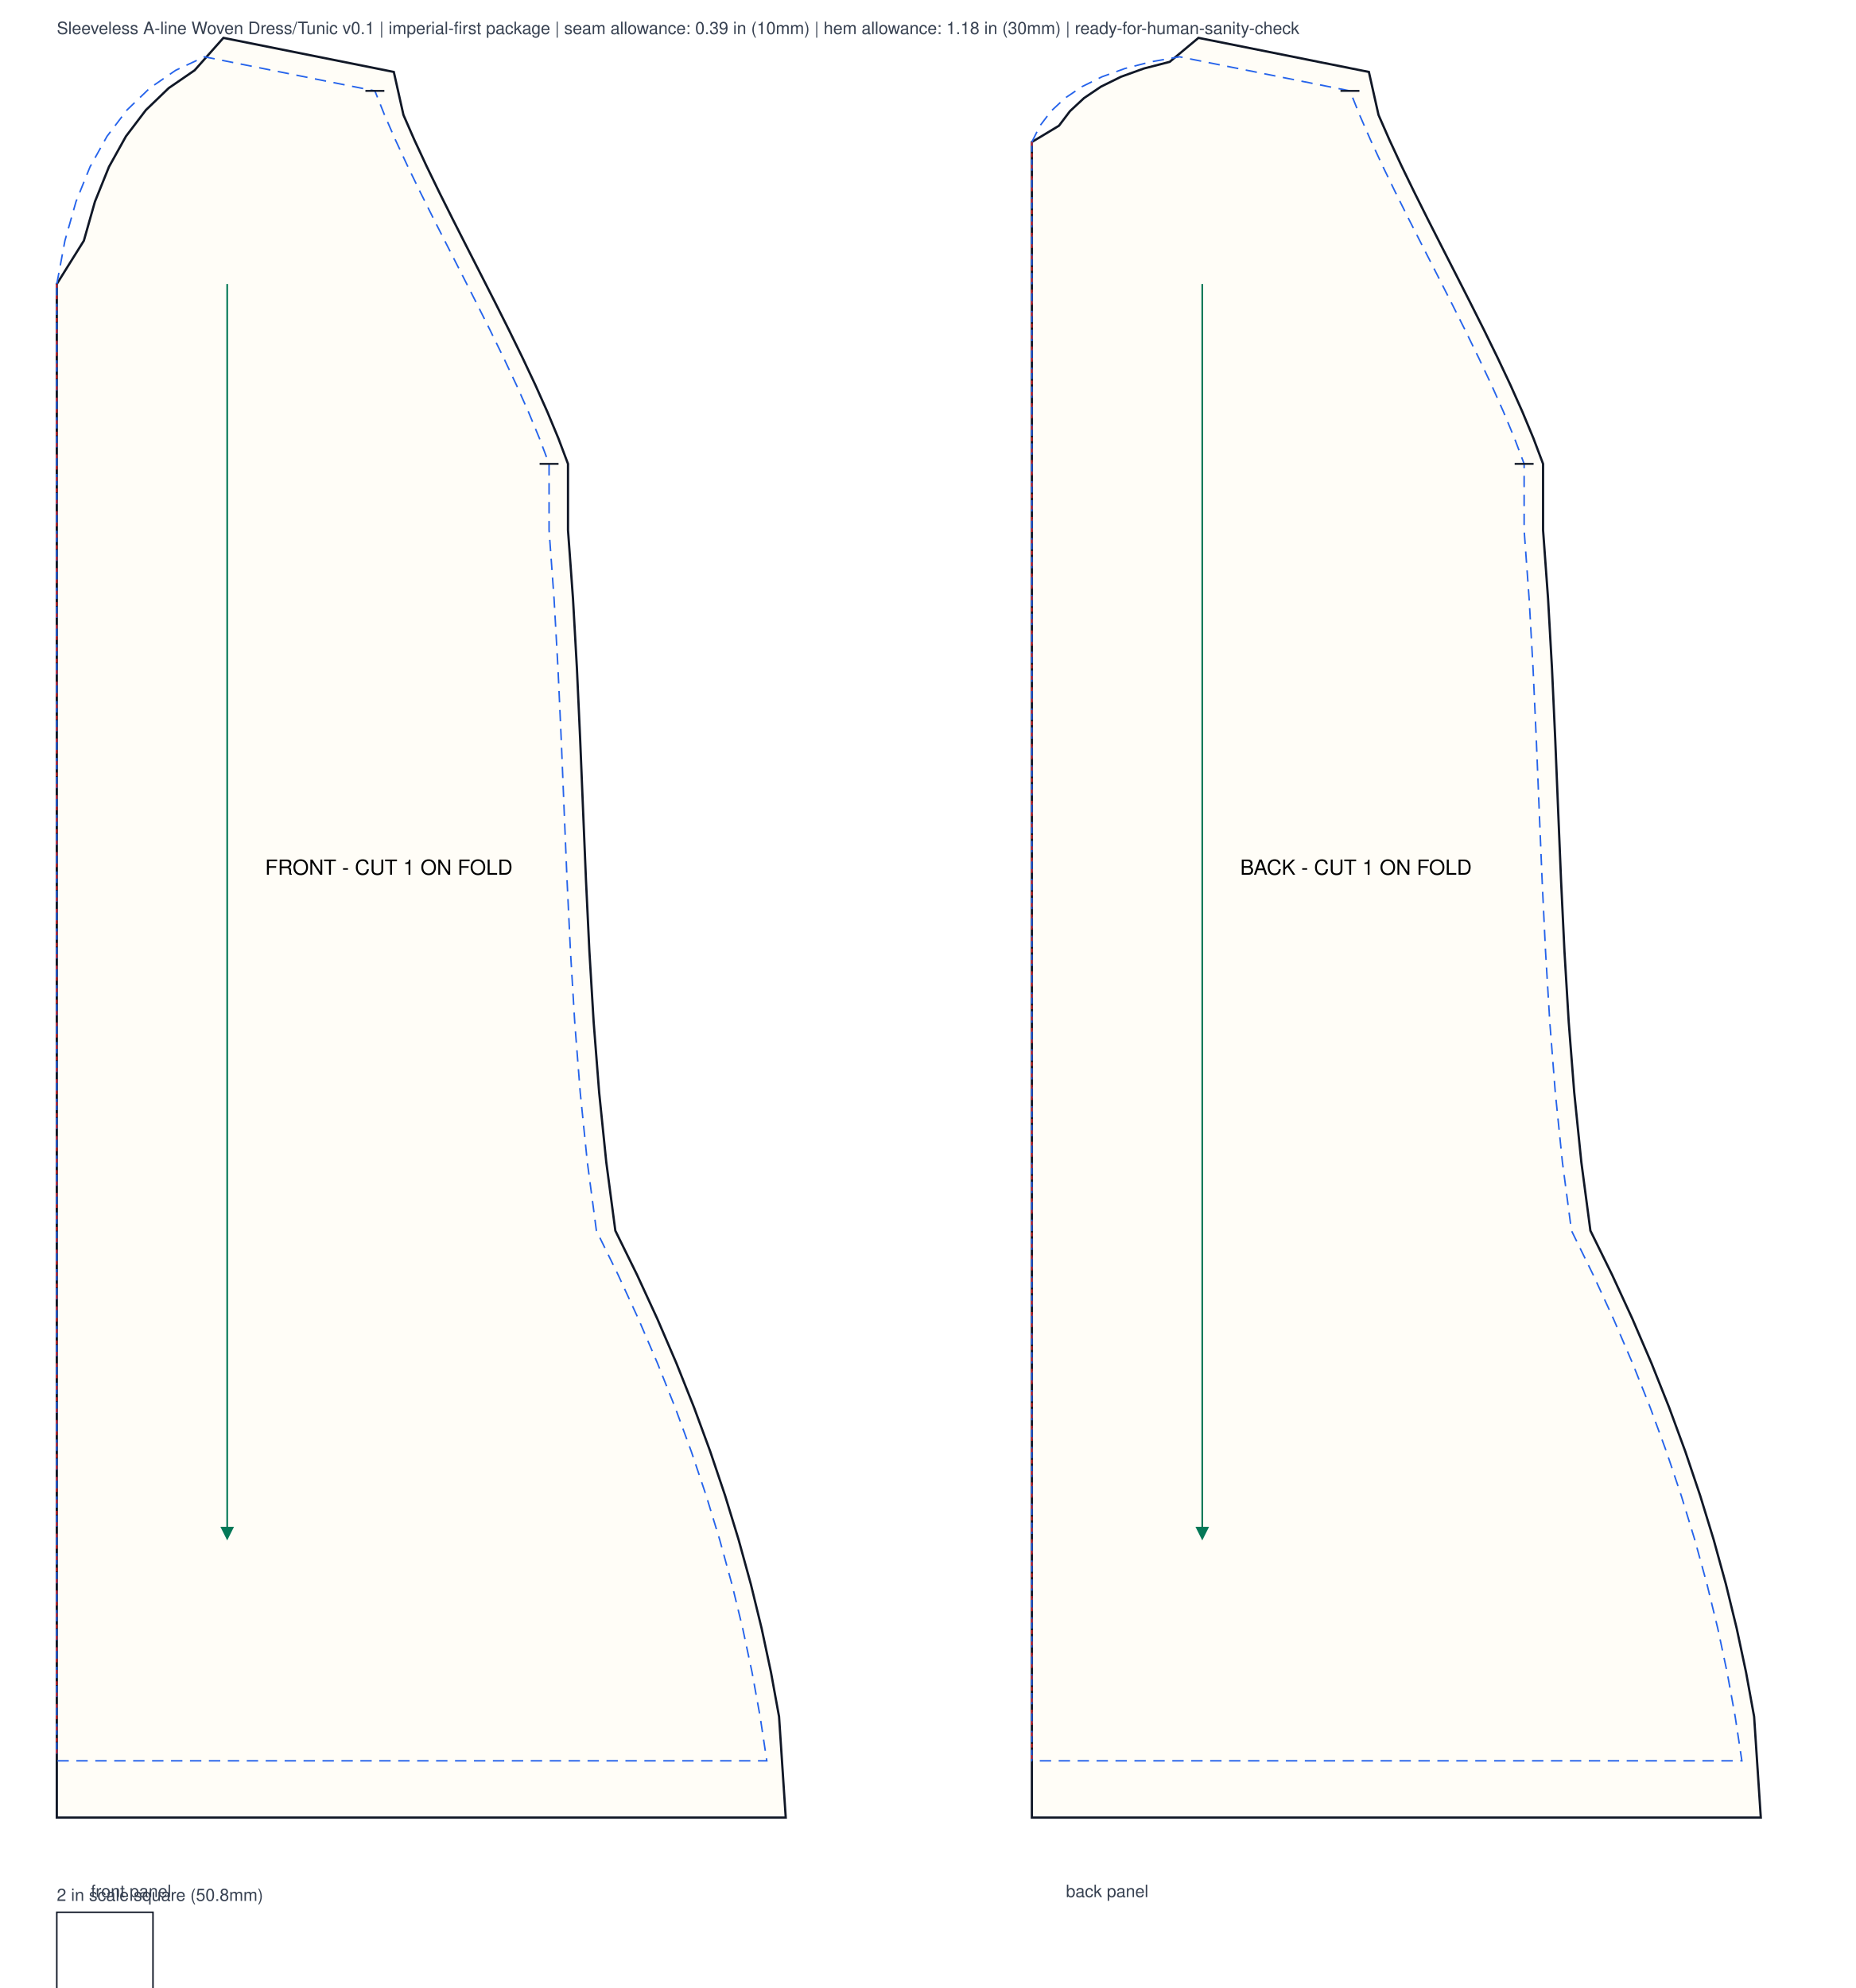
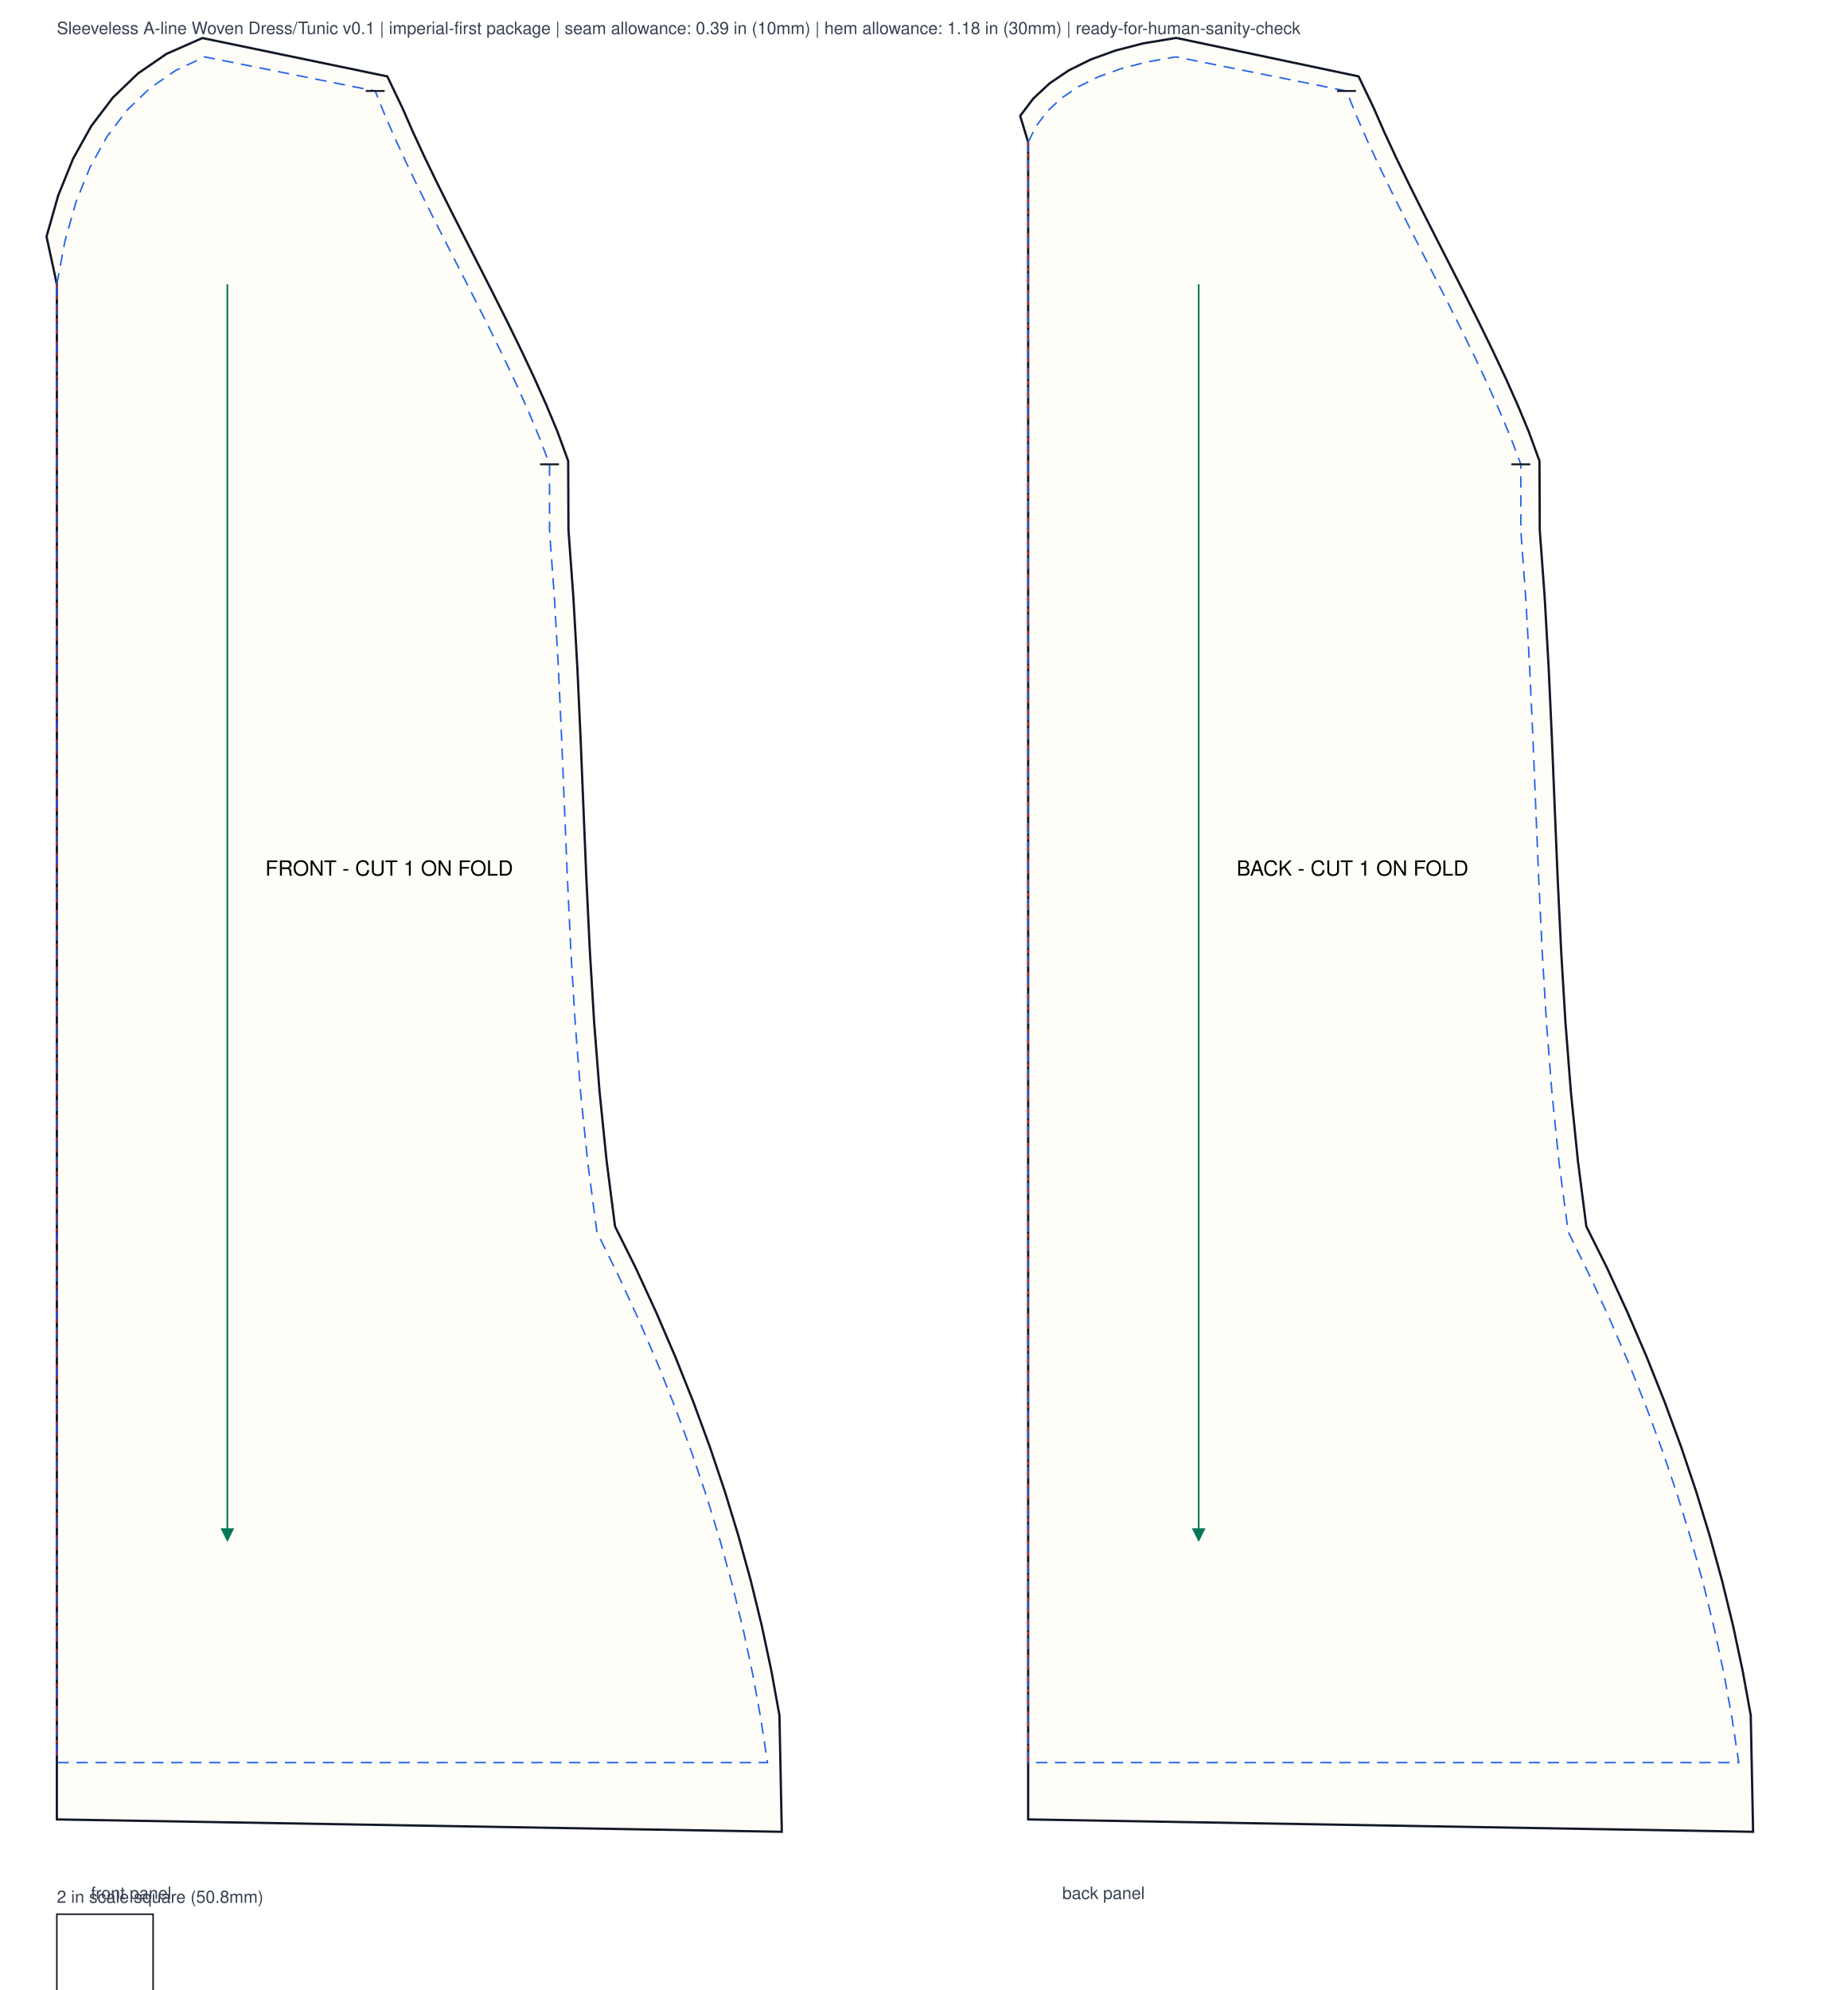
- <svg xmlns="http://www.w3.org/2000/svg" width="980mm" height="1050mm" viewBox="-30 -30 980 1050">
+ <svg xmlns="http://www.w3.org/2000/svg" width="975.16mm" height="1050mm" viewBox="-30 -30 975.16 1050">
  <style>
    .cut { fill: #fffdf7; stroke: #111827; stroke-width: 1.2; }
    .seam { fill: none; stroke: #2563eb; stroke-width: 0.8; stroke-dasharray: 6 4; }
    .fold { stroke: #dc2626; stroke-width: 0.8; stroke-dasharray: 2 4; }
    .grain { stroke: #047857; stroke-width: 0.9; marker-end: url(#arrow); }
    .notch { stroke: #111827; stroke-width: 1; }
    .label { font-family: Helvetica, Arial, sans-serif; font-size: 11px; letter-spacing: 0; }
    .caption, .info { font-family: Helvetica, Arial, sans-serif; font-size: 9px; letter-spacing: 0; fill: #374151; }
    .scale { fill: none; stroke: #111827; stroke-width: 0.8; }
  </style>
  <defs>
    <marker id="arrow" markerWidth="8" markerHeight="8" refX="4" refY="4" orient="auto">
      <path d="M 0 0 L 8 4 L 0 8 z" fill="#047857" />
    </marker>
  </defs>
  <text x="0" y="-12" class="info">Sleeveless A-line Woven Dress/Tunic v0.1 | imperial-first package | seam allowance: 0.39 in (10mm) | hem allowance: 1.18 in (30mm) | ready-for-human-sanity-check</text>
  <rect x="0" y="980" width="50.8" height="50.8" class="scale" />
  <text x="0" y="974" class="caption">2 in scale square (50.8mm)</text>
  <g id="front-half">
-     <path d="M 0 120 L 14.29 97.13 L 20.14 76.5 L 27.55 58.13 L 36.52 42 L 47.05 28.13 L 59.14 16.5 L 72.79 7.13 L 88 -10 L 178 8 L 183.09 30.71 L 188.87 43.92 L 195.21 57.57 L 202.01 71.57 L 209.15 85.86 L 216.52 100.36 L 224 115 L 231.48 129.7 L 238.85 144.38 L 245.99 158.98 L 252.79 173.41 L 259.13 187.61 L 264.91 201.5 L 270 215 L 270 250 L 272.64 286.28 L 274.71 323.04 L 276.41 360.16 L 277.94 397.52 L 279.5 435 L 281.3 472.48 L 283.55 509.84 L 286.45 546.96 L 290.2 583.72 L 295 620 L 306.47 643.33 L 317.22 666.67 L 327.25 690 L 336.56 713.33 L 345.14 736.67 L 353 760 L 360.14 783.33 L 366.56 806.67 L 372.25 830 L 377.22 853.33 L 381.47 876.67 L 385 930 L 0 930 Z" class="cut" />
+     <path d="M 0 120 L -5.44 94.84 L 0.68 73.26 L 8.53 53.82 L 18.15 36.53 L 29.58 21.48 L 42.82 8.75 L 57.82 -1.55 L 76.8 -9.93 L 174.39 10.31 L 182.31 26.85 L 187.99 39.81 L 194.24 53.28 L 200.98 67.15 L 208.08 81.36 L 215.43 95.82 L 222.91 110.46 L 230.4 125.19 L 237.81 139.94 L 245 154.65 L 251.88 169.24 L 258.31 183.65 L 264.21 197.81 L 269.84 213.21 L 269.99 249.64 L 272.62 285.64 L 274.7 322.53 L 276.4 359.73 L 277.93 397.11 L 279.49 434.55 L 281.29 471.94 L 283.53 509.15 L 286.41 546.06 L 290.13 582.56 L 294.57 617.1 L 305.5 639.03 L 316.36 662.6 L 326.49 686.17 L 335.9 709.75 L 344.57 733.35 L 352.52 756.94 L 359.74 780.54 L 366.24 804.16 L 372 827.77 L 377.03 851.39 L 381.33 875.03 L 382.58 936.52 L 0 930 Z" class="cut" />
    <path d="M 0 120 L 4.29 97.13 L 10.14 76.5 L 17.55 58.13 L 26.52 42 L 37.05 28.13 L 49.14 16.5 L 62.79 7.13 L 78 0 L 168 18 L 173.09 30.71 L 178.87 43.92 L 185.21 57.57 L 192.01 71.57 L 199.15 85.86 L 206.52 100.36 L 214 115 L 221.48 129.7 L 228.85 144.38 L 235.99 158.98 L 242.79 173.41 L 249.13 187.61 L 254.91 201.5 L 260 215 L 260 250 L 262.64 286.28 L 264.71 323.04 L 266.41 360.16 L 267.94 397.52 L 269.5 435 L 271.3 472.48 L 273.55 509.84 L 276.45 546.96 L 280.2 583.72 L 285 620 L 296.47 643.33 L 307.22 666.67 L 317.25 690 L 326.56 713.33 L 335.14 736.67 L 343 760 L 350.14 783.33 L 356.56 806.67 L 362.25 830 L 367.22 853.33 L 371.47 876.67 L 375 900 L 0 900 Z" class="seam" />
    <line x1="0" y1="120" x2="0" y2="900" class="fold" />
    <line x1="90" y1="120" x2="90" y2="780" class="grain" />
    <path d="M 163 18 L 173 18" class="notch" />
    <path d="M 255 215 L 265 215" class="notch" />
    <text x="110" y="432" class="label">FRONT - CUT 1 ON FOLD</text>
    <text x="18" y="972" class="caption">front panel</text>
  </g>
  <g id="back-half">
-     <path d="M 515 45 L 529.29 36.42 L 535.14 28.69 L 542.55 21.8 L 551.52 15.75 L 562.05 10.55 L 574.14 6.19 L 587.79 2.67 L 603 -10 L 693 8 L 698.09 30.71 L 703.87 43.92 L 710.21 57.57 L 717.01 71.57 L 724.15 85.86 L 731.52 100.36 L 739 115 L 746.48 129.7 L 753.85 144.38 L 760.99 158.98 L 767.79 173.41 L 774.13 187.61 L 779.91 201.5 L 785 215 L 785 250 L 787.64 286.28 L 789.71 323.04 L 791.41 360.16 L 792.94 397.52 L 794.5 435 L 796.3 472.48 L 798.55 509.84 L 801.45 546.96 L 805.2 583.72 L 810 620 L 821.47 643.33 L 832.22 666.67 L 842.25 690 L 851.56 713.33 L 860.14 736.67 L 868 760 L 875.14 783.33 L 881.56 806.67 L 887.25 830 L 892.22 853.33 L 896.47 876.67 L 900 930 L 515 930 Z" class="cut" />
-     <path d="M 515 45 L 519.29 36.42 L 525.14 28.69 L 532.55 21.8 L 541.52 15.75 L 552.05 10.55 L 564.14 6.19 L 577.79 2.67 L 593 0 L 683 18 L 688.09 30.71 L 693.87 43.92 L 700.21 57.57 L 707.01 71.57 L 714.15 85.86 L 721.52 100.36 L 729 115 L 736.48 129.7 L 743.85 144.38 L 750.99 158.98 L 757.79 173.41 L 764.13 187.61 L 769.91 201.5 L 775 215 L 775 250 L 777.64 286.28 L 779.71 323.04 L 781.41 360.16 L 782.94 397.52 L 784.5 435 L 786.3 472.48 L 788.55 509.84 L 791.45 546.96 L 795.2 583.72 L 800 620 L 811.47 643.33 L 822.22 666.67 L 832.25 690 L 841.56 713.33 L 850.14 736.67 L 858 760 L 865.14 783.33 L 871.56 806.67 L 877.25 830 L 882.22 853.33 L 886.47 876.67 L 890 900 L 515 900 Z" class="seam" />
-     <line x1="515" y1="45" x2="515" y2="900" class="fold" />
-     <line x1="605" y1="120" x2="605" y2="780" class="grain" />
-     <path d="M 678 18 L 688 18" class="notch" />
-     <path d="M 770 215 L 780 215" class="notch" />
-     <text x="625" y="432" class="label">BACK - CUT 1 ON FOLD</text>
-     <text x="533" y="972" class="caption">back panel</text>
+     <path d="M 512.58 45 L 508.37 31.14 L 515.3 21.99 L 523.91 13.97 L 534.08 7.1 L 545.71 1.35 L 558.77 -3.37 L 573.26 -7.1 L 590.7 -10 L 686.97 10.31 L 694.89 26.85 L 700.57 39.81 L 706.82 53.28 L 713.56 67.15 L 720.66 81.36 L 728.01 95.82 L 735.49 110.46 L 742.98 125.19 L 750.39 139.94 L 757.58 154.65 L 764.46 169.24 L 770.89 183.65 L 776.79 197.81 L 782.42 213.21 L 782.57 249.64 L 785.2 285.64 L 787.28 322.53 L 788.98 359.73 L 790.51 397.11 L 792.07 434.55 L 793.87 471.94 L 796.11 509.15 L 798.99 546.06 L 802.71 582.56 L 807.15 617.1 L 818.08 639.03 L 828.94 662.6 L 839.07 686.17 L 848.48 709.75 L 857.15 733.35 L 865.1 756.94 L 872.32 780.54 L 878.82 804.16 L 884.58 827.77 L 889.61 851.39 L 893.91 875.03 L 895.16 936.52 L 512.58 930 Z" class="cut" />
+     <path d="M 512.58 45 L 516.87 36.42 L 522.72 28.69 L 530.13 21.8 L 539.1 15.75 L 549.63 10.55 L 561.72 6.19 L 575.37 2.67 L 590.58 0 L 680.58 18 L 685.67 30.71 L 691.45 43.92 L 697.79 57.57 L 704.59 71.57 L 711.73 85.86 L 719.1 100.36 L 726.58 115 L 734.06 129.7 L 741.43 144.38 L 748.57 158.98 L 755.37 173.41 L 761.71 187.61 L 767.49 201.5 L 772.58 215 L 772.58 250 L 775.22 286.28 L 777.29 323.04 L 778.99 360.16 L 780.52 397.52 L 782.08 435 L 783.88 472.48 L 786.13 509.84 L 789.03 546.96 L 792.78 583.72 L 797.58 620 L 809.05 643.33 L 819.8 666.67 L 829.83 690 L 839.14 713.33 L 847.72 736.67 L 855.58 760 L 862.72 783.33 L 869.14 806.67 L 874.83 830 L 879.8 853.33 L 884.05 876.67 L 887.58 900 L 512.58 900 Z" class="seam" />
+     <line x1="512.58" y1="45" x2="512.58" y2="900" class="fold" />
+     <line x1="602.58" y1="120" x2="602.58" y2="780" class="grain" />
+     <path d="M 675.58 18 L 685.58 18" class="notch" />
+     <path d="M 767.58 215 L 777.58 215" class="notch" />
+     <text x="622.58" y="432" class="label">BACK - CUT 1 ON FOLD</text>
+     <text x="530.58" y="972" class="caption">back panel</text>
  </g>
</svg>
